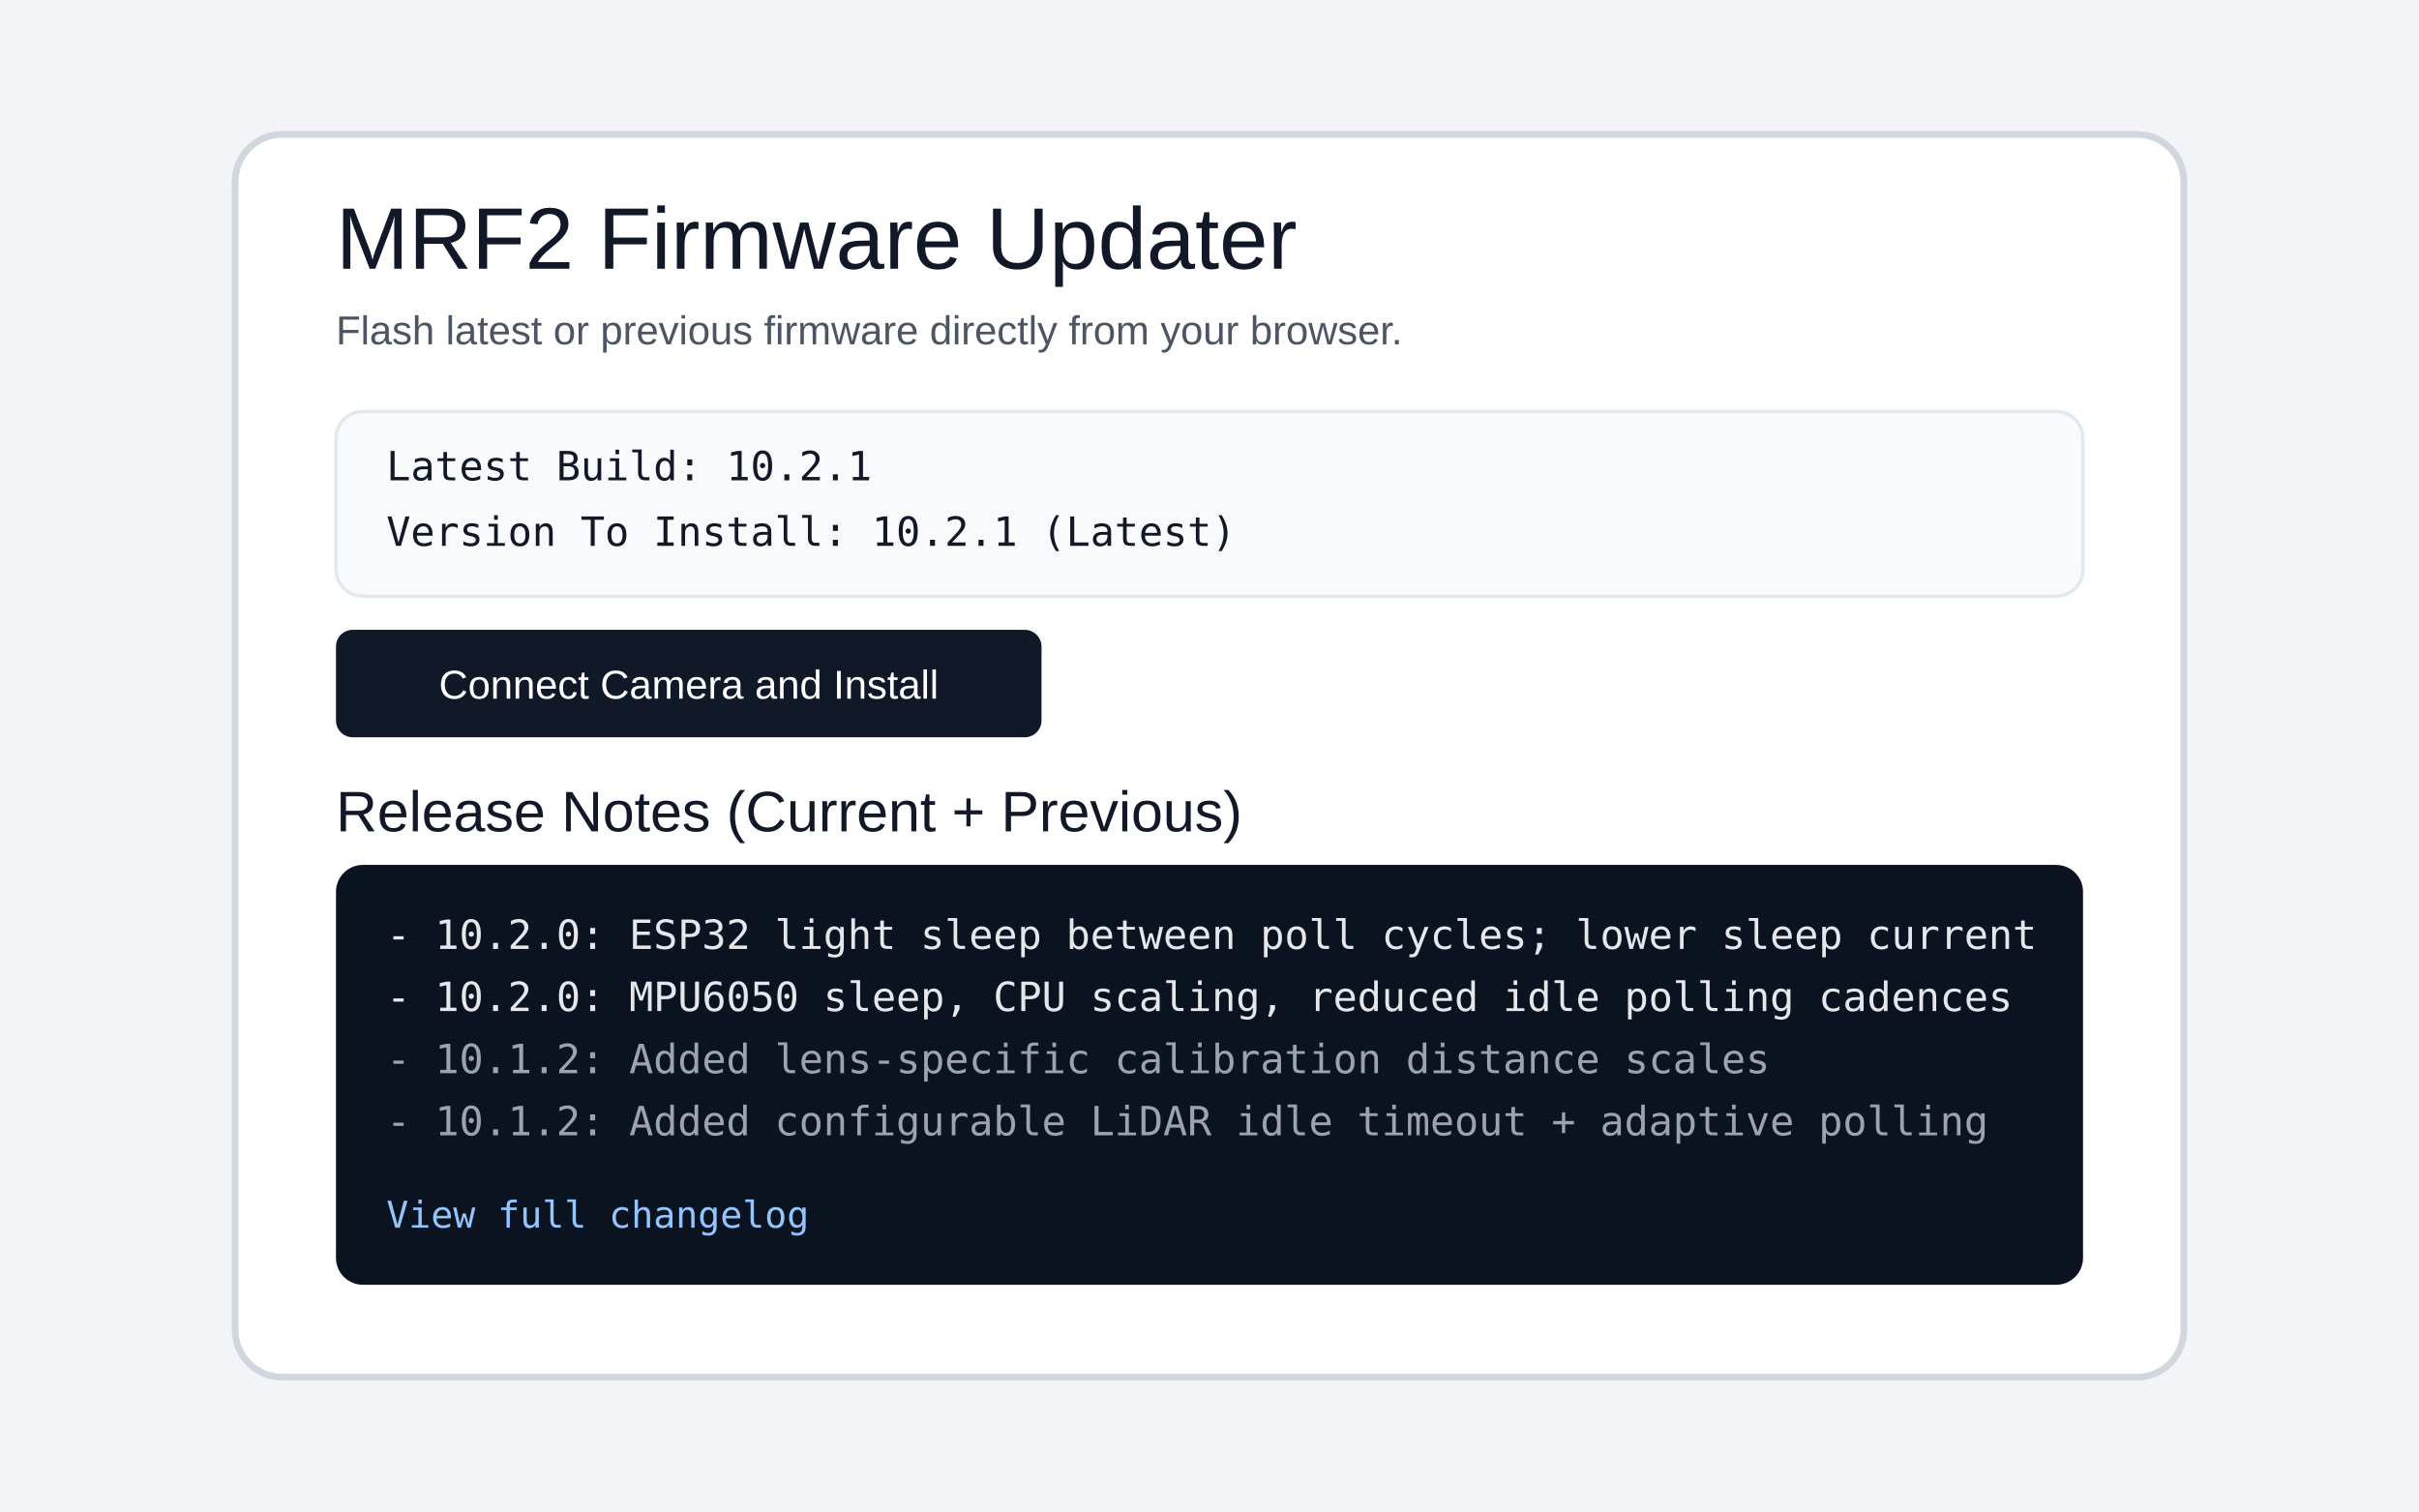
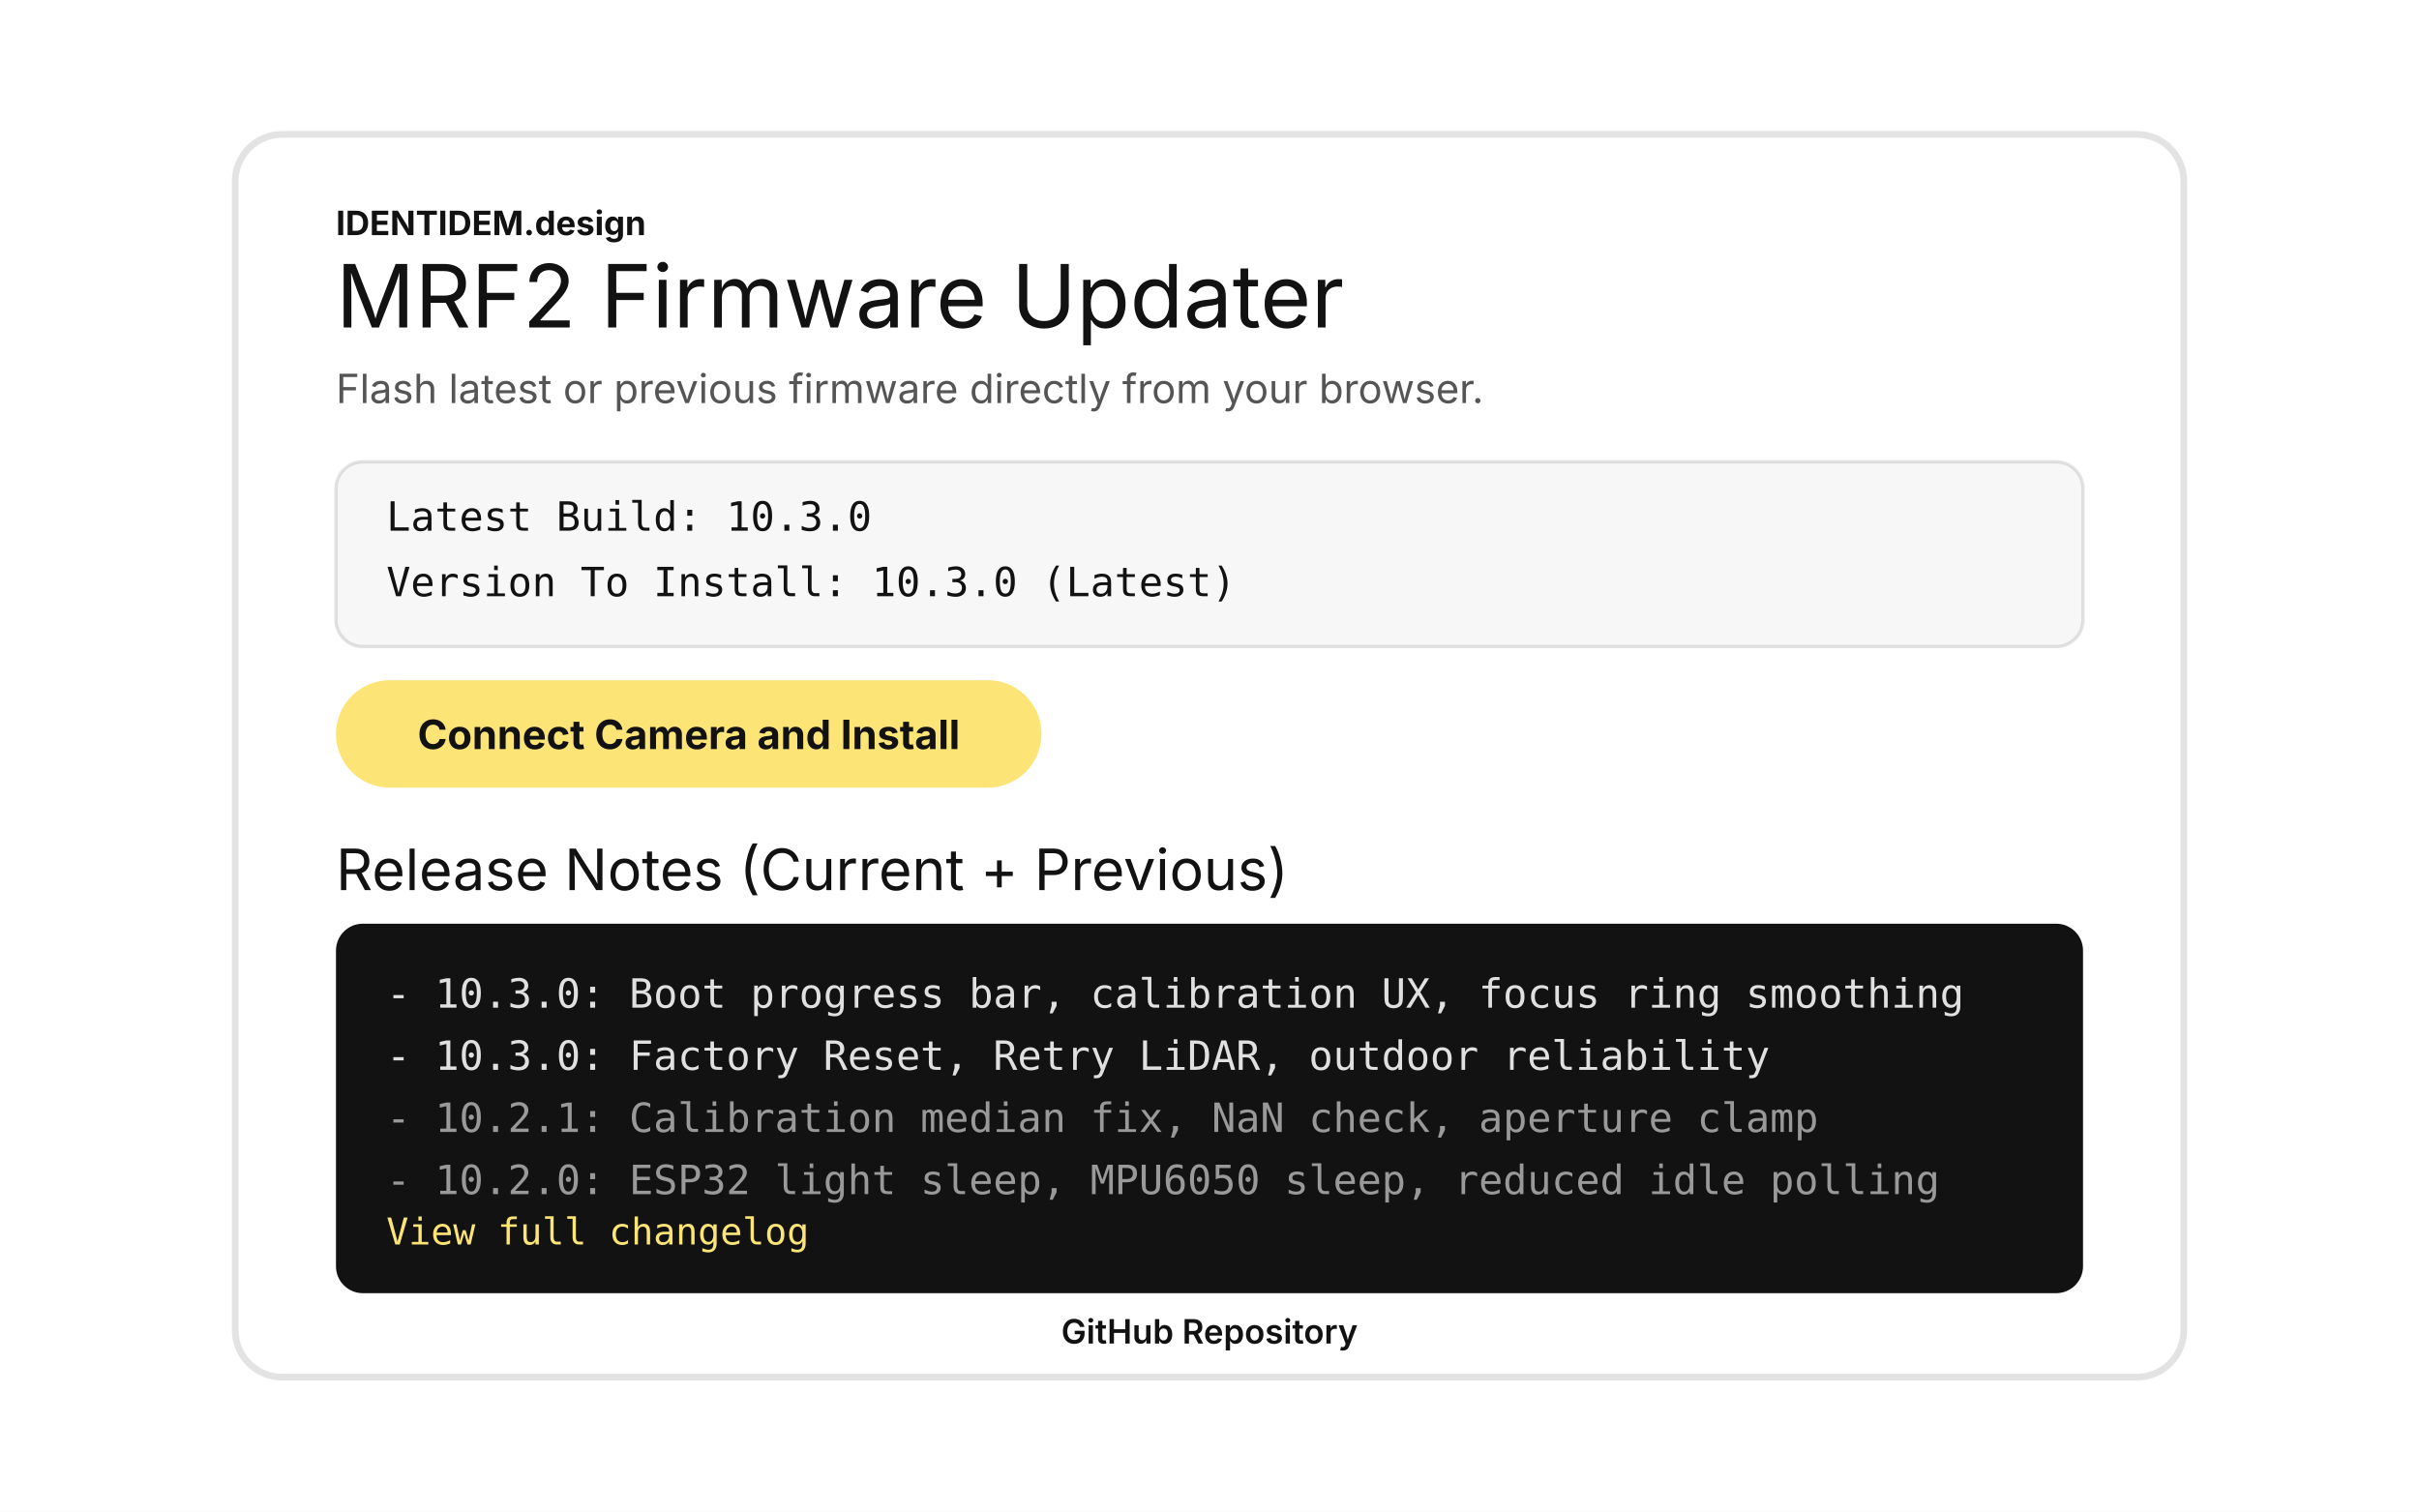
<svg xmlns="http://www.w3.org/2000/svg" width="1440" height="900" viewBox="0 0 1440 900">
-   <rect x="0" y="0" width="1440" height="900" fill="#f2f4f7" />
-   <rect x="140" y="80" width="1160" height="740" rx="28" fill="#ffffff" stroke="#d0d7de" stroke-width="4" />
-   <text x="200" y="160" font-family="Space Grotesk, Arial, sans-serif" font-size="52" fill="#111827">
+   <rect x="0" y="0" width="1440" height="900" fill="#ffffff" />
+   <rect x="140" y="80" width="1160" height="740" rx="28" fill="#ffffff" stroke="rgba(18,18,18,0.12)" stroke-width="4" />
+   <text x="200" y="140" font-family="Inter, Arial, sans-serif" font-size="20" font-weight="700" fill="#121212">
+     IDENTIDEM.design
+   </text>
+   <text x="200" y="195" font-family="Inter, Arial, sans-serif" font-size="52" fill="#121212">
    MRF2 Firmware Updater
  </text>
-   <text x="200" y="205" font-family="Space Grotesk, Arial, sans-serif" font-size="24" fill="#4b5563">
+   <text x="200" y="240" font-family="Inter, Arial, sans-serif" font-size="24" fill="#555555">
    Flash latest or previous firmware directly from your browser.
  </text>
-   <rect x="200" y="245" width="1040" height="110" rx="16" fill="#f8fafc" stroke="#e2e8f0" stroke-width="2" />
-   <text x="230" y="286" font-family="IBM Plex Mono, monospace" font-size="24" fill="#111827">
-     Latest Build: 10.2.1
+   <rect x="200" y="275" width="1040" height="110" rx="16" fill="#f7f7f7" stroke="rgba(18,18,18,0.12)" stroke-width="2" />
+   <text x="230" y="316" font-family="IBM Plex Mono, monospace" font-size="24" fill="#121212">
+     Latest Build: 10.3.0
  </text>
-   <text x="230" y="325" font-family="IBM Plex Mono, monospace" font-size="24" fill="#111827">
-     Version To Install: 10.2.1 (Latest)
+   <text x="230" y="355" font-family="IBM Plex Mono, monospace" font-size="24" fill="#121212">
+     Version To Install: 10.3.0 (Latest)
  </text>
-   <rect x="200" y="375" width="420" height="64" rx="10" fill="#111827" />
-   <text x="410" y="416" text-anchor="middle" font-family="Space Grotesk, Arial, sans-serif" font-size="24" fill="#ffffff">
+   <rect x="200" y="405" width="420" height="64" rx="32" fill="#fce477" />
+   <text x="410" y="446" text-anchor="middle" font-family="Inter, Arial, sans-serif" font-size="24" font-weight="700" fill="#121212">
    Connect Camera and Install
  </text>
-   <text x="200" y="495" font-family="Space Grotesk, Arial, sans-serif" font-size="34" fill="#111827">
+   <text x="200" y="530" font-family="Inter, Arial, sans-serif" font-size="34" fill="#121212">
    Release Notes (Current + Previous)
  </text>
-   <rect x="200" y="515" width="1040" height="250" rx="16" fill="#0b1220" />
-   <text x="230" y="565" font-family="IBM Plex Mono, monospace" font-size="24" fill="#e5e7eb">
-     - 10.2.0: ESP32 light sleep between poll cycles; lower sleep current
+   <rect x="200" y="550" width="1040" height="220" rx="16" fill="#121212" />
+   <text x="230" y="600" font-family="IBM Plex Mono, monospace" font-size="24" fill="#e0e0e0">
+     - 10.3.0: Boot progress bar, calibration UX, focus ring smoothing
  </text>
-   <text x="230" y="602" font-family="IBM Plex Mono, monospace" font-size="24" fill="#e5e7eb">
-     - 10.2.0: MPU6050 sleep, CPU scaling, reduced idle polling cadences
+   <text x="230" y="637" font-family="IBM Plex Mono, monospace" font-size="24" fill="#e0e0e0">
+     - 10.3.0: Factory Reset, Retry LiDAR, outdoor reliability
  </text>
-   <text x="230" y="639" font-family="IBM Plex Mono, monospace" font-size="24" fill="#9ca3af">
-     - 10.1.2: Added lens-specific calibration distance scales
+   <text x="230" y="674" font-family="IBM Plex Mono, monospace" font-size="24" fill="#999999">
+     - 10.2.1: Calibration median fix, NaN check, aperture clamp
  </text>
-   <text x="230" y="676" font-family="IBM Plex Mono, monospace" font-size="24" fill="#9ca3af">
-     - 10.1.2: Added configurable LiDAR idle timeout + adaptive polling
+   <text x="230" y="711" font-family="IBM Plex Mono, monospace" font-size="24" fill="#999999">
+     - 10.2.0: ESP32 light sleep, MPU6050 sleep, reduced idle polling
  </text>
-   <text x="230" y="731" font-family="IBM Plex Mono, monospace" font-size="22" fill="#93c5fd">
+   <text x="230" y="741" font-family="IBM Plex Mono, monospace" font-size="22" fill="#fce477">
    View full changelog
  </text>
+   <text x="720" y="800" text-anchor="middle" font-family="Inter, Arial, sans-serif" font-size="20" font-weight="600" fill="#121212">
+     GitHub Repository
+   </text>
</svg>
